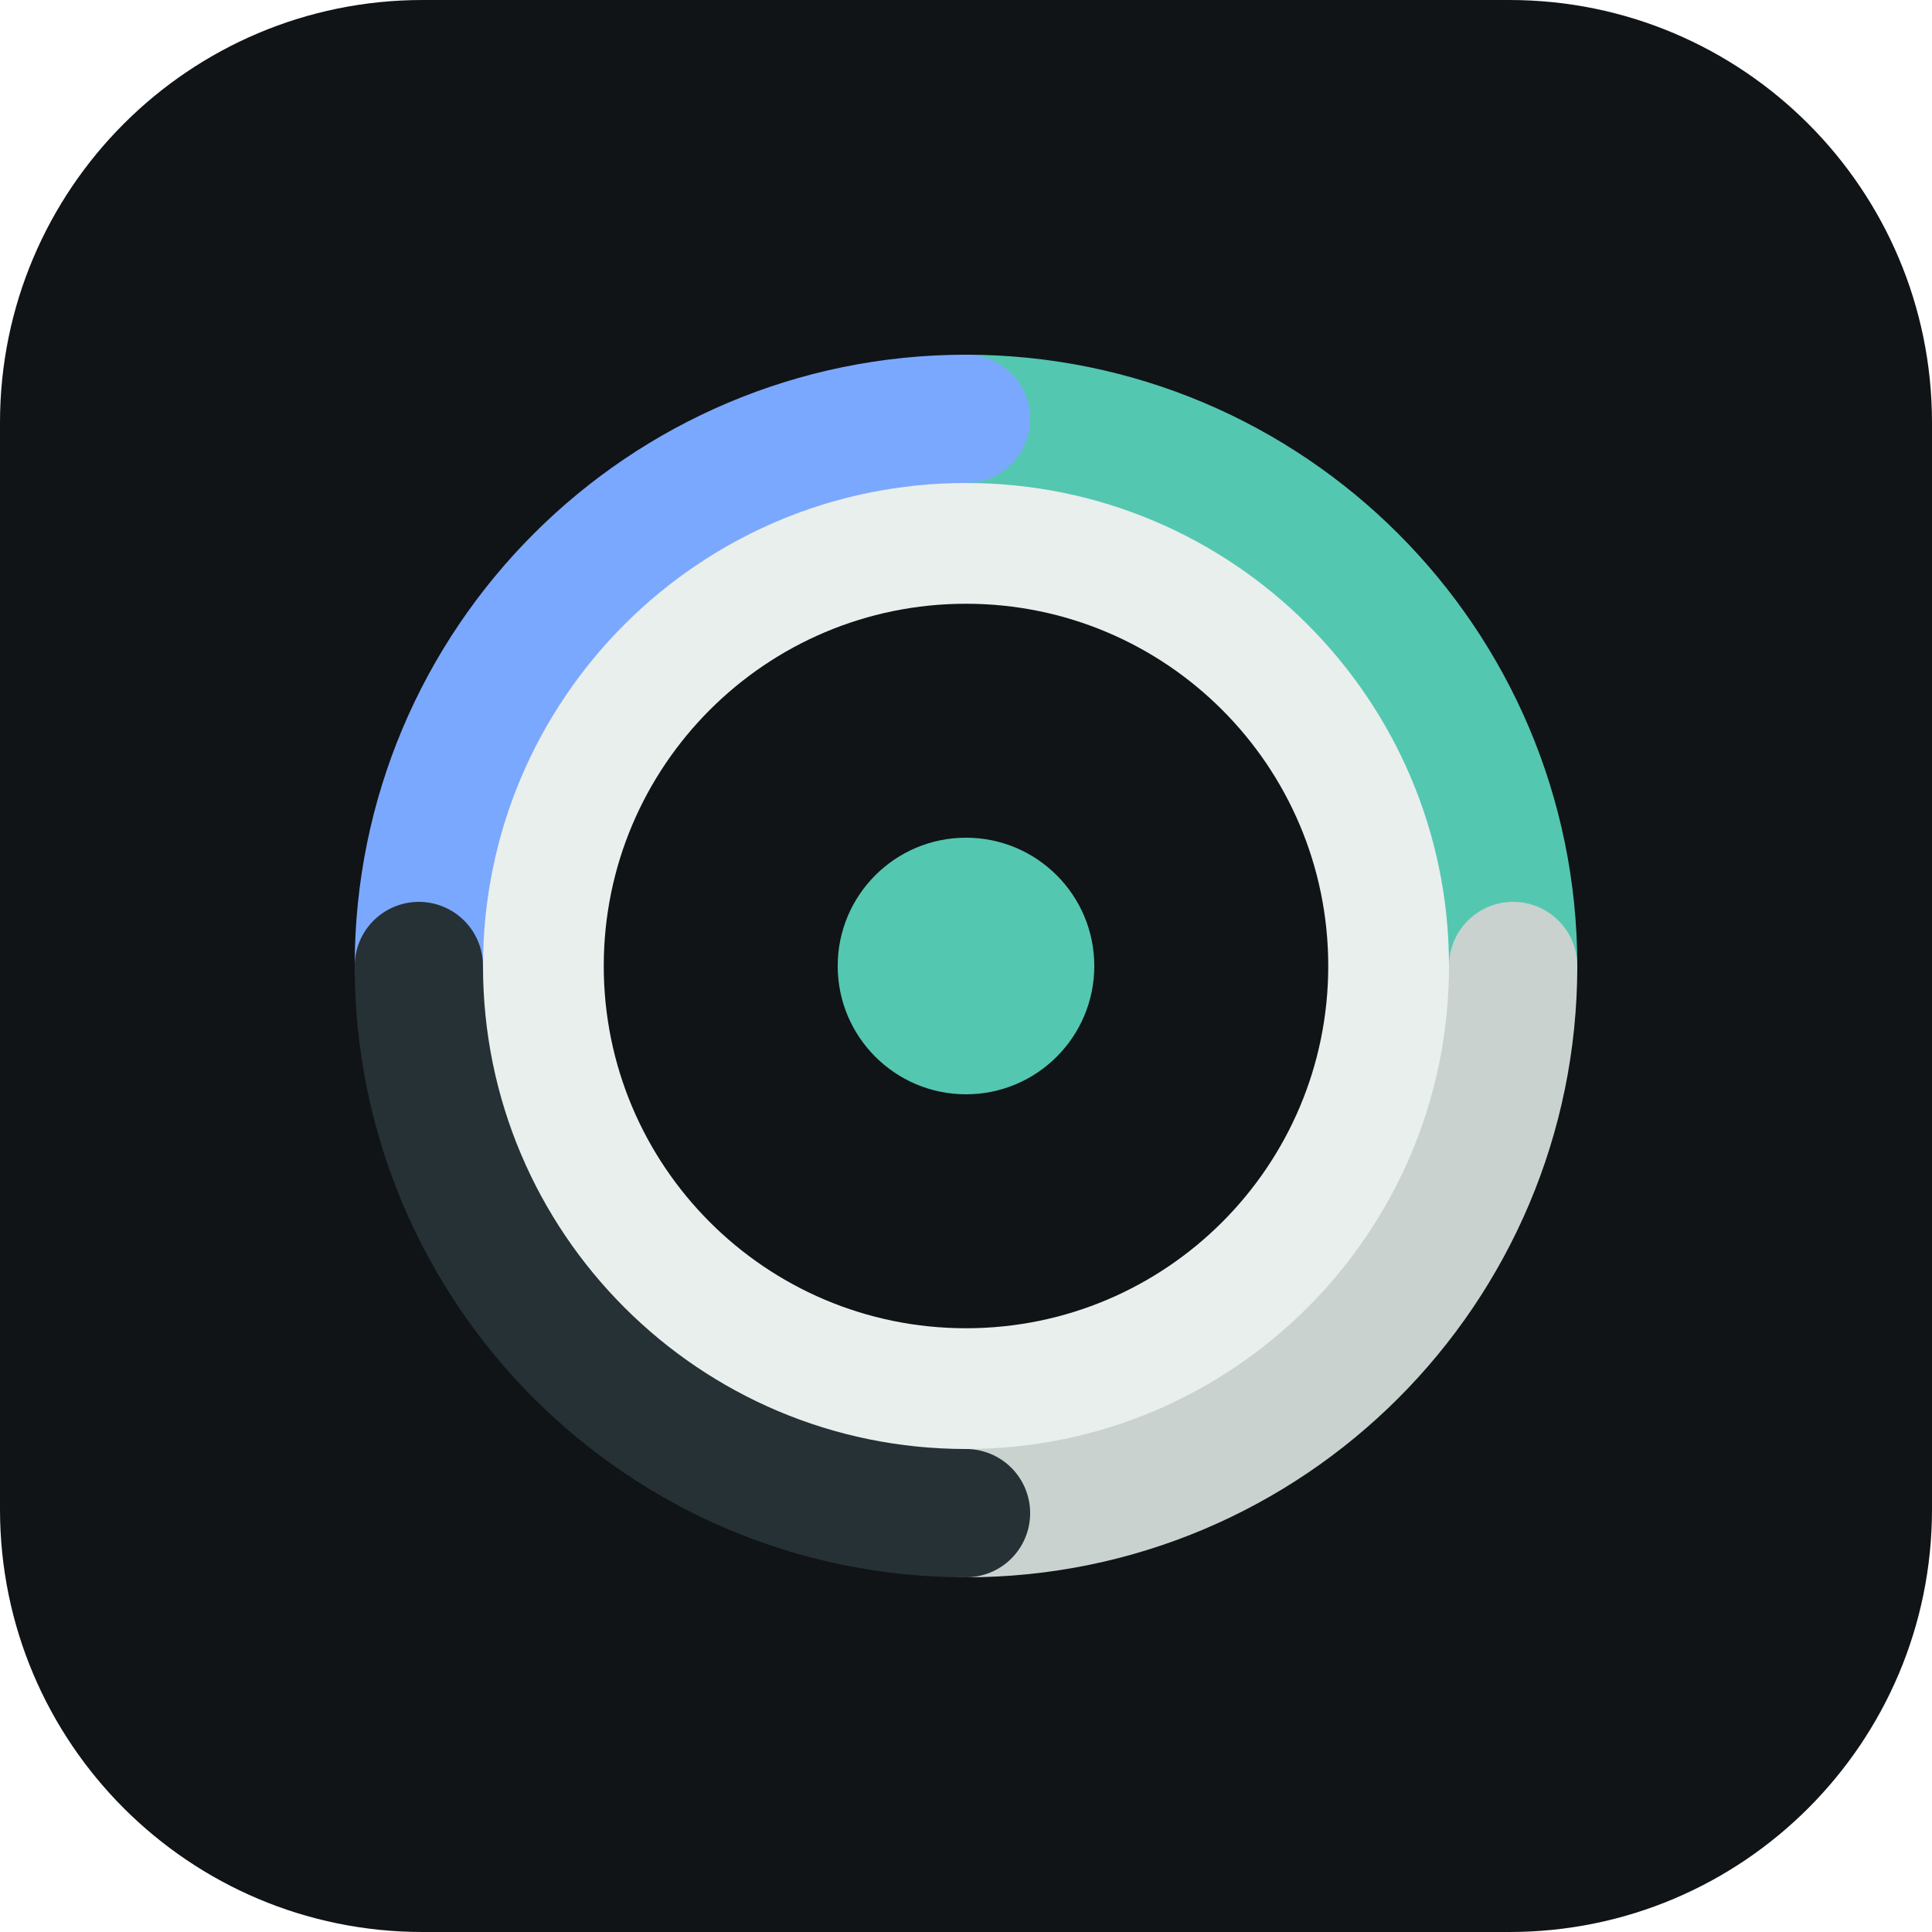
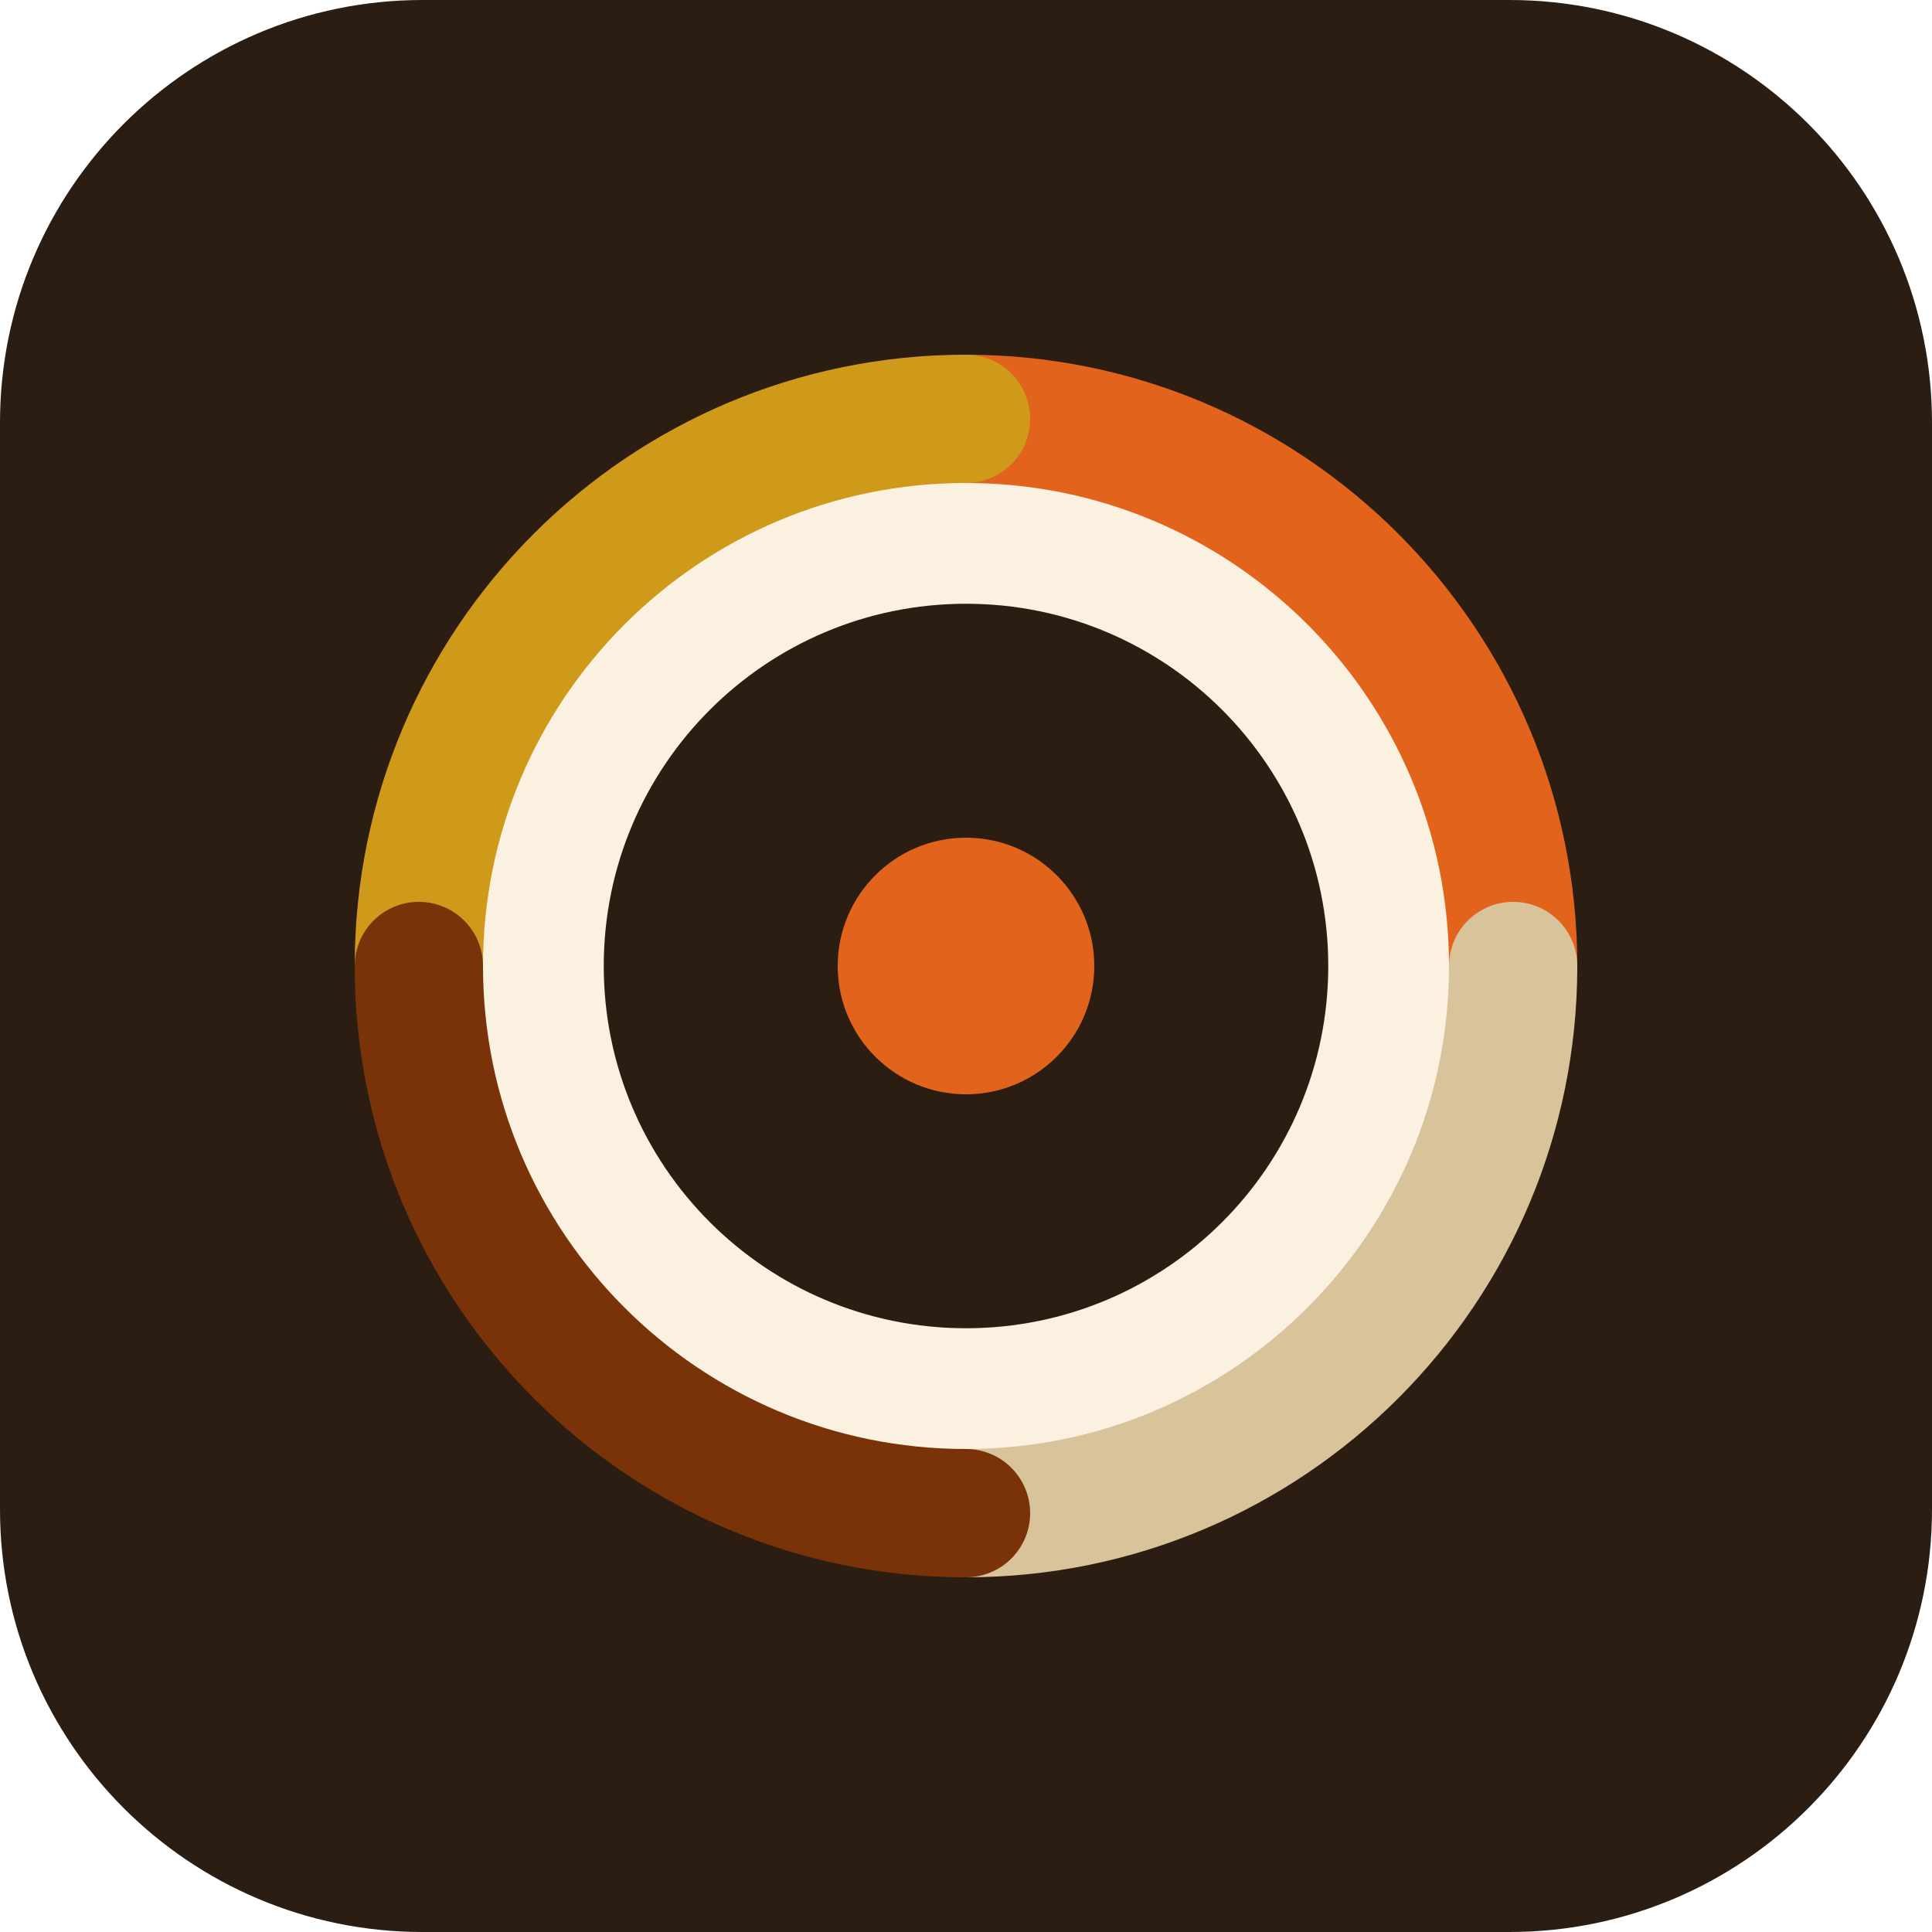
<svg xmlns="http://www.w3.org/2000/svg" width="512" height="512" viewBox="0 0 512 512" fill="none">
-   <rect width="512" height="512" rx="112" fill="#101417" />
-   <circle cx="256" cy="256" r="154" fill="#E9EFED" />
-   <circle cx="256" cy="256" r="96" fill="#101417" />
-   <circle cx="256" cy="256" r="34" fill="#54C7B1" />
-   <path d="M256 111C336.081 111 401 175.919 401 256" stroke="#54C7B1" stroke-width="34" stroke-linecap="round" />
-   <path d="M111 256C111 175.919 175.919 111 256 111" stroke="#7BA8FF" stroke-width="34" stroke-linecap="round" />
-   <path d="M401 256C401 336.081 336.081 401 256 401" stroke="#C9D2CF" stroke-width="34" stroke-linecap="round" />
-   <path d="M256 401C175.919 401 111 336.081 111 256" stroke="#263136" stroke-width="34" stroke-linecap="round" />
+   <rect width="512" height="512" rx="112" fill="#2B1D12" />
+   <circle cx="256" cy="256" r="154" fill="#FBF1E0" />
+   <circle cx="256" cy="256" r="96" fill="#2B1D12" />
+   <circle cx="256" cy="256" r="34" fill="#E2641C" />
+   <path d="M256 111C336.081 111 401 175.919 401 256" stroke="#E2641C" stroke-width="34" stroke-linecap="round" />
+   <path d="M111 256C111 175.919 175.919 111 256 111" stroke="#CF9A1A" stroke-width="34" stroke-linecap="round" />
+   <path d="M401 256C401 336.081 336.081 401 256 401" stroke="#D8C39A" stroke-width="34" stroke-linecap="round" />
+   <path d="M256 401C175.919 401 111 336.081 111 256" stroke="#7A3309" stroke-width="34" stroke-linecap="round" />
</svg>
